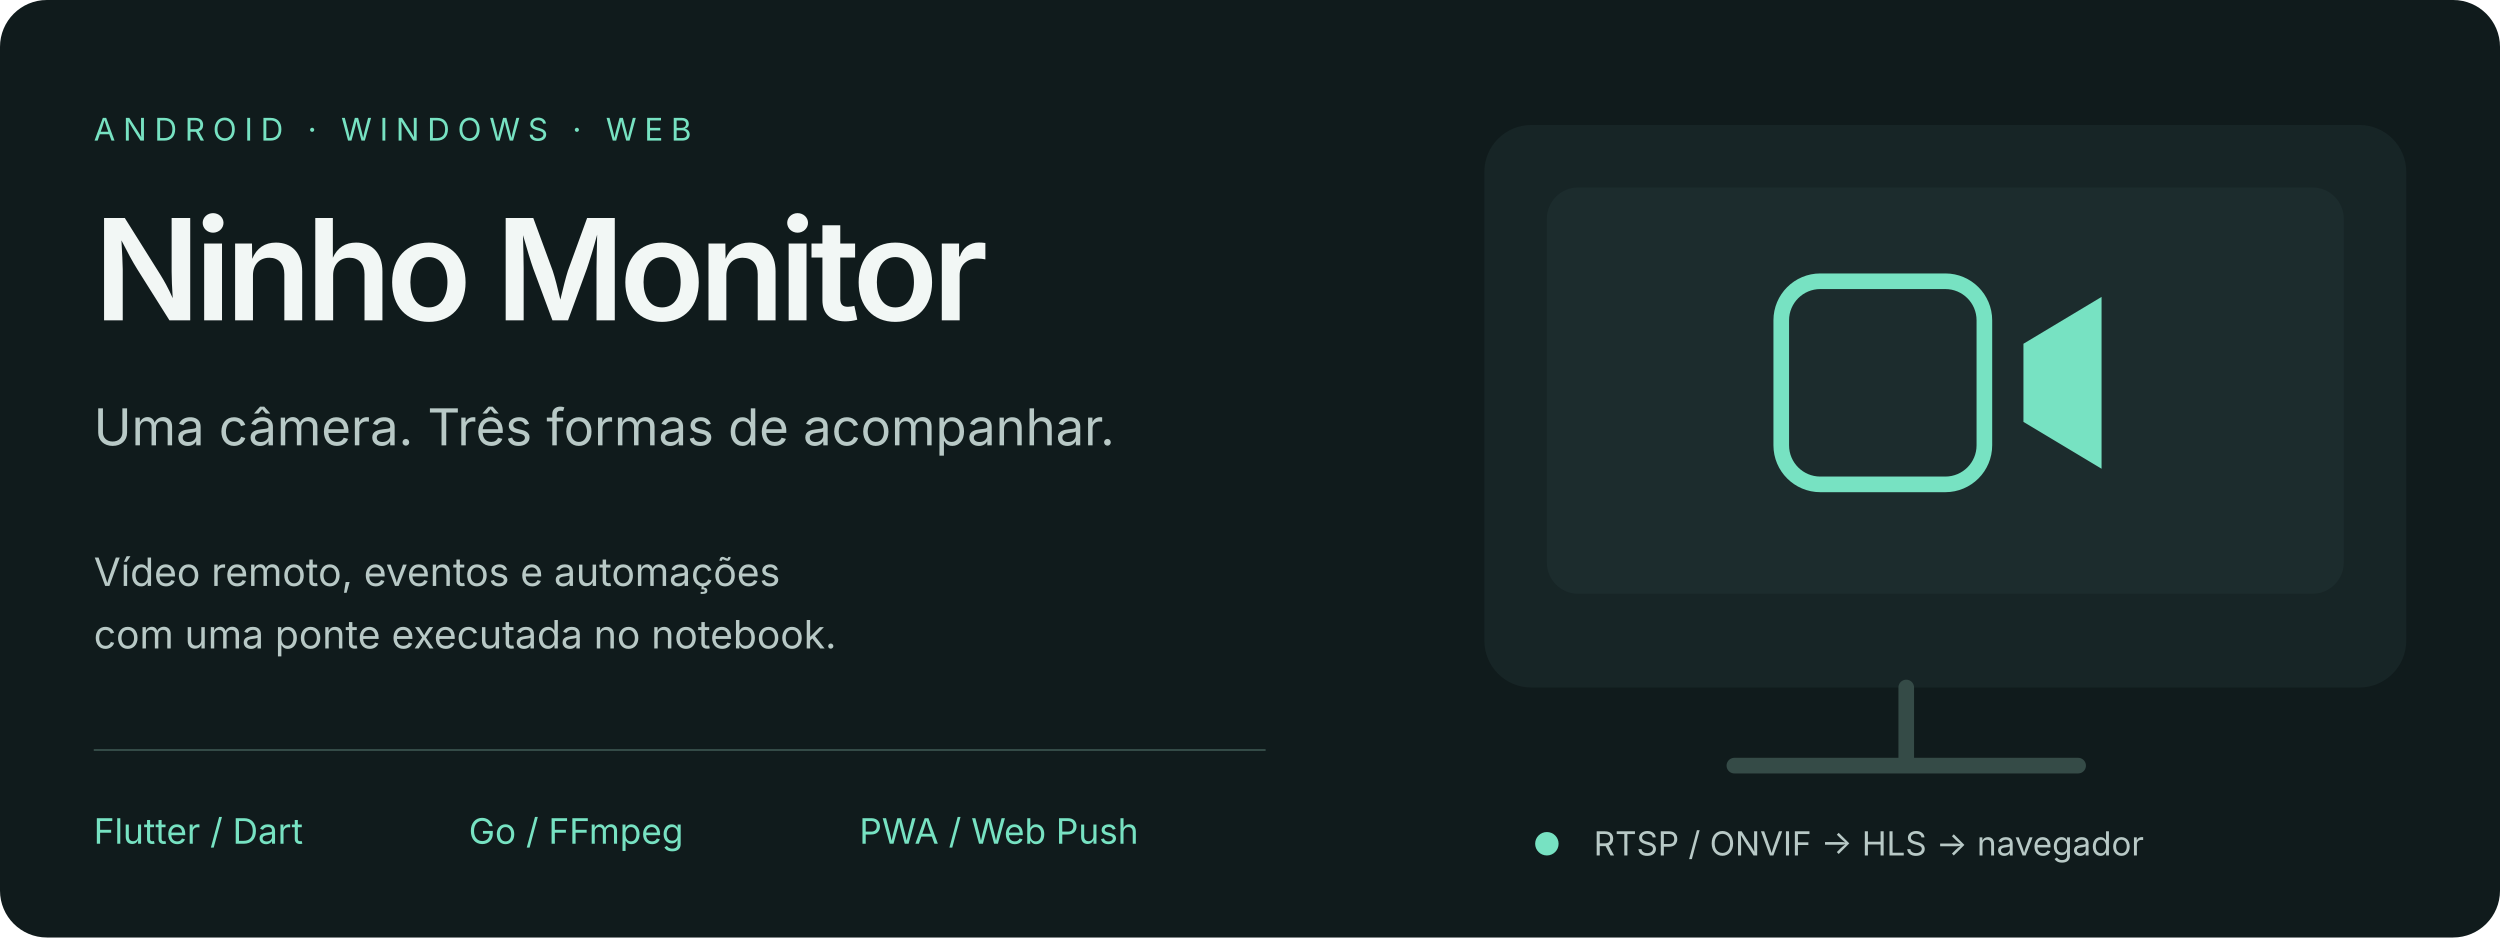
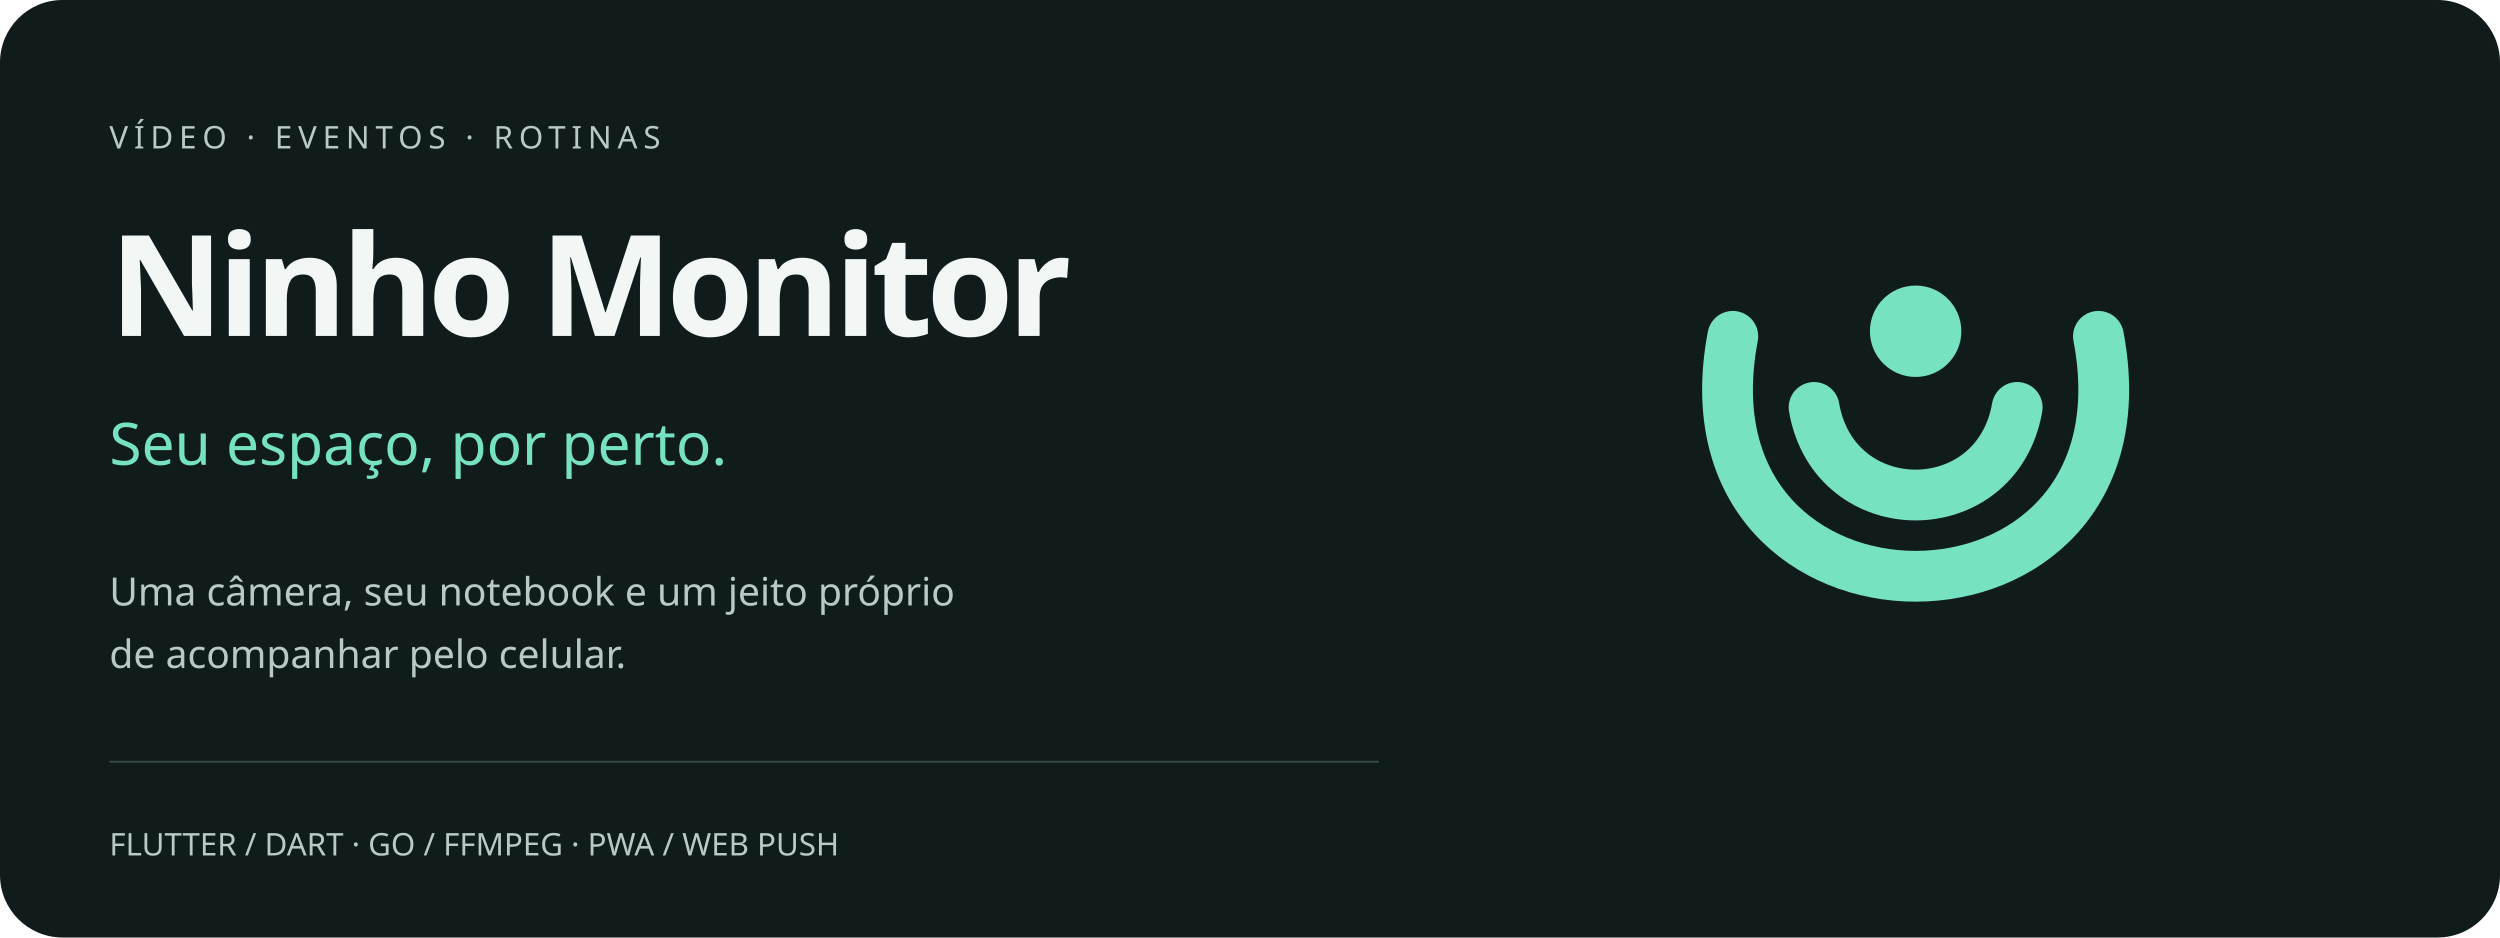
- <svg xmlns="http://www.w3.org/2000/svg" width="1280" height="480" viewBox="0 0 1280 480" role="img" aria-labelledby="title desc">
-   <rect width="1280" height="480" rx="24" fill="#101b1c" />
-   <g font-family="system-ui,-apple-system,Segoe UI,sans-serif" font-weight="400">
-     <text x="48" y="72" fill="#77e2c2" font-size="16" letter-spacing="4">ANDROID · WINDOWS · WEB</text>
-     <text x="48" y="164" fill="#f2f7f5" font-size="72" font-weight="600" letter-spacing="-3">Ninho Monitor</text>
-     <text x="48" y="228" fill="#b8c9c6" font-size="26">Uma câmera. Três formas de acompanhar.</text>
-     <text x="48" y="300" fill="#b8c9c6" font-size="20">Vídeo remoto, eventos e automações</text>
-     <text x="48" y="332" fill="#b8c9c6" font-size="20">com uma ponte executada no notebook.</text>
-     <path d="M48 384h600" stroke="#354b47" />
-     <text x="48" y="432" fill="#77e2c2" font-size="18">Flutter / Dart</text>
-     <text x="240" y="432" fill="#77e2c2" font-size="18">Go / FFmpeg</text>
-     <text x="440" y="432" fill="#77e2c2" font-size="18">PWA / Web Push</text>
-     <rect x="760" y="64" width="472" height="288" rx="24" fill="#172526" />
-     <rect x="792" y="96" width="408" height="208" rx="16" fill="#1c2c2d" />
-     <rect x="912" y="144" width="104" height="104" rx="20" fill="none" stroke="#77e2c2" stroke-width="8" />
-     <path d="m1036 176 40-24v88l-40-24z" fill="#77e2c2" />
-     <path d="M976 352v40M888 392h176" stroke="#354b47" stroke-width="8" stroke-linecap="round" />
-     <circle cx="792" cy="432" r="6" fill="#77e2c2" />
-     <text x="816" y="438" fill="#b8c9c6" font-size="17">RTSP / ONVIF → HLS → navegador</text>
+ <svg xmlns="http://www.w3.org/2000/svg" width="1280" height="480" viewBox="0 0 1280 480" role="img" aria-label="Ninho Monitor — seu espaço, por perto">
+   <rect width="1280" height="480" rx="32" fill="#101b1c" />
+   <g font-family="system-ui,sans-serif">
+     <text x="56" y="76" fill="#b8c9c6" font-size="16" letter-spacing="3">VÍDEO · EVENTOS · ROTINAS</text>
+     <text x="56" y="172" fill="#f2f7f5" font-size="72" font-weight="600" letter-spacing="-3">Ninho Monitor</text>
+     <text x="56" y="238" fill="#77e2c2" font-size="30">Seu espaço, por perto.</text>
+     <text x="56" y="310" fill="#b8c9c6" font-size="20">Uma câmera, seu notebook e um jeito próprio</text>
+     <text x="56" y="342" fill="#b8c9c6" font-size="20">de acompanhar pelo celular.</text>
+     <path d="M56 390h650" stroke="#354b47" />
+     <text x="56" y="438" fill="#b8c9c6" font-size="16">FLUTTER / DART · GO / FFMPEG · PWA / WEB PUSH</text>
+   </g>
+   <g transform="translate(856 102) scale(2.6)">
+     <g fill="none" stroke="#77e2c2" stroke-width="10" stroke-linecap="round">
+       <path d="M12 27C0 90 96 90 84 27" />
+       <path d="M28 41C32 64 64 64 68 41" />
+     </g>
+     <circle cx="48" cy="26" r="9" fill="#77e2c2" />
  </g>
</svg>
